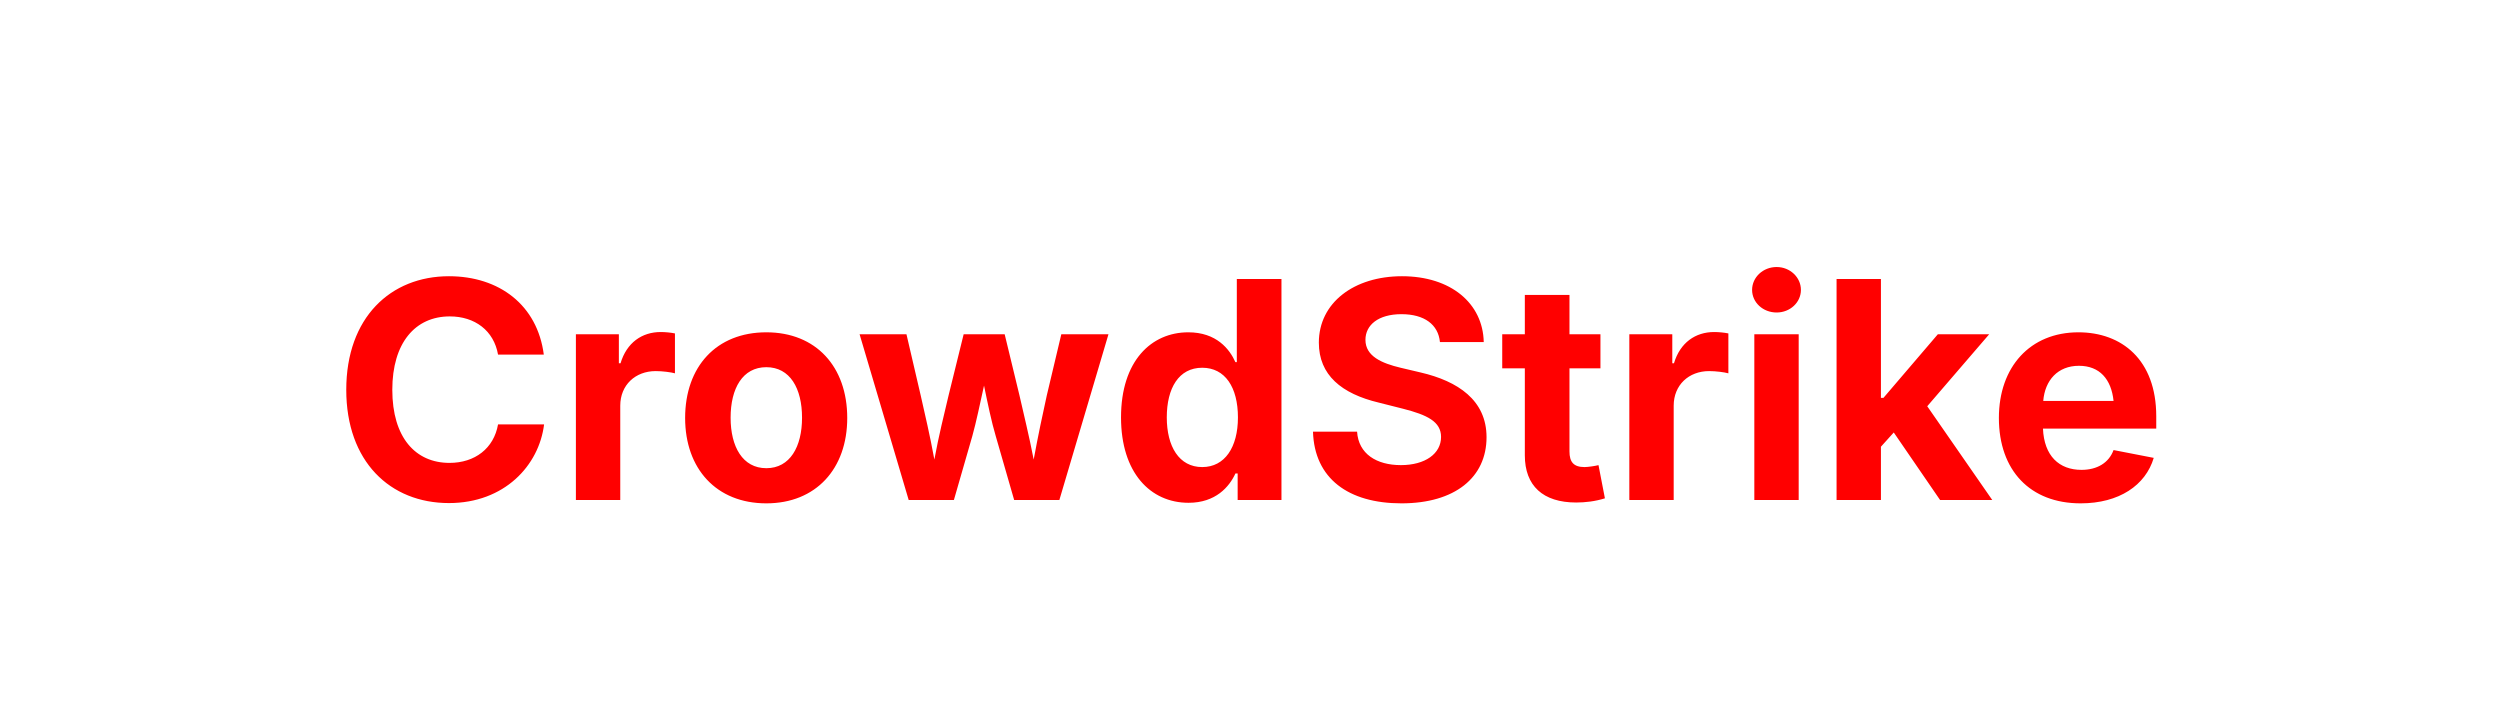
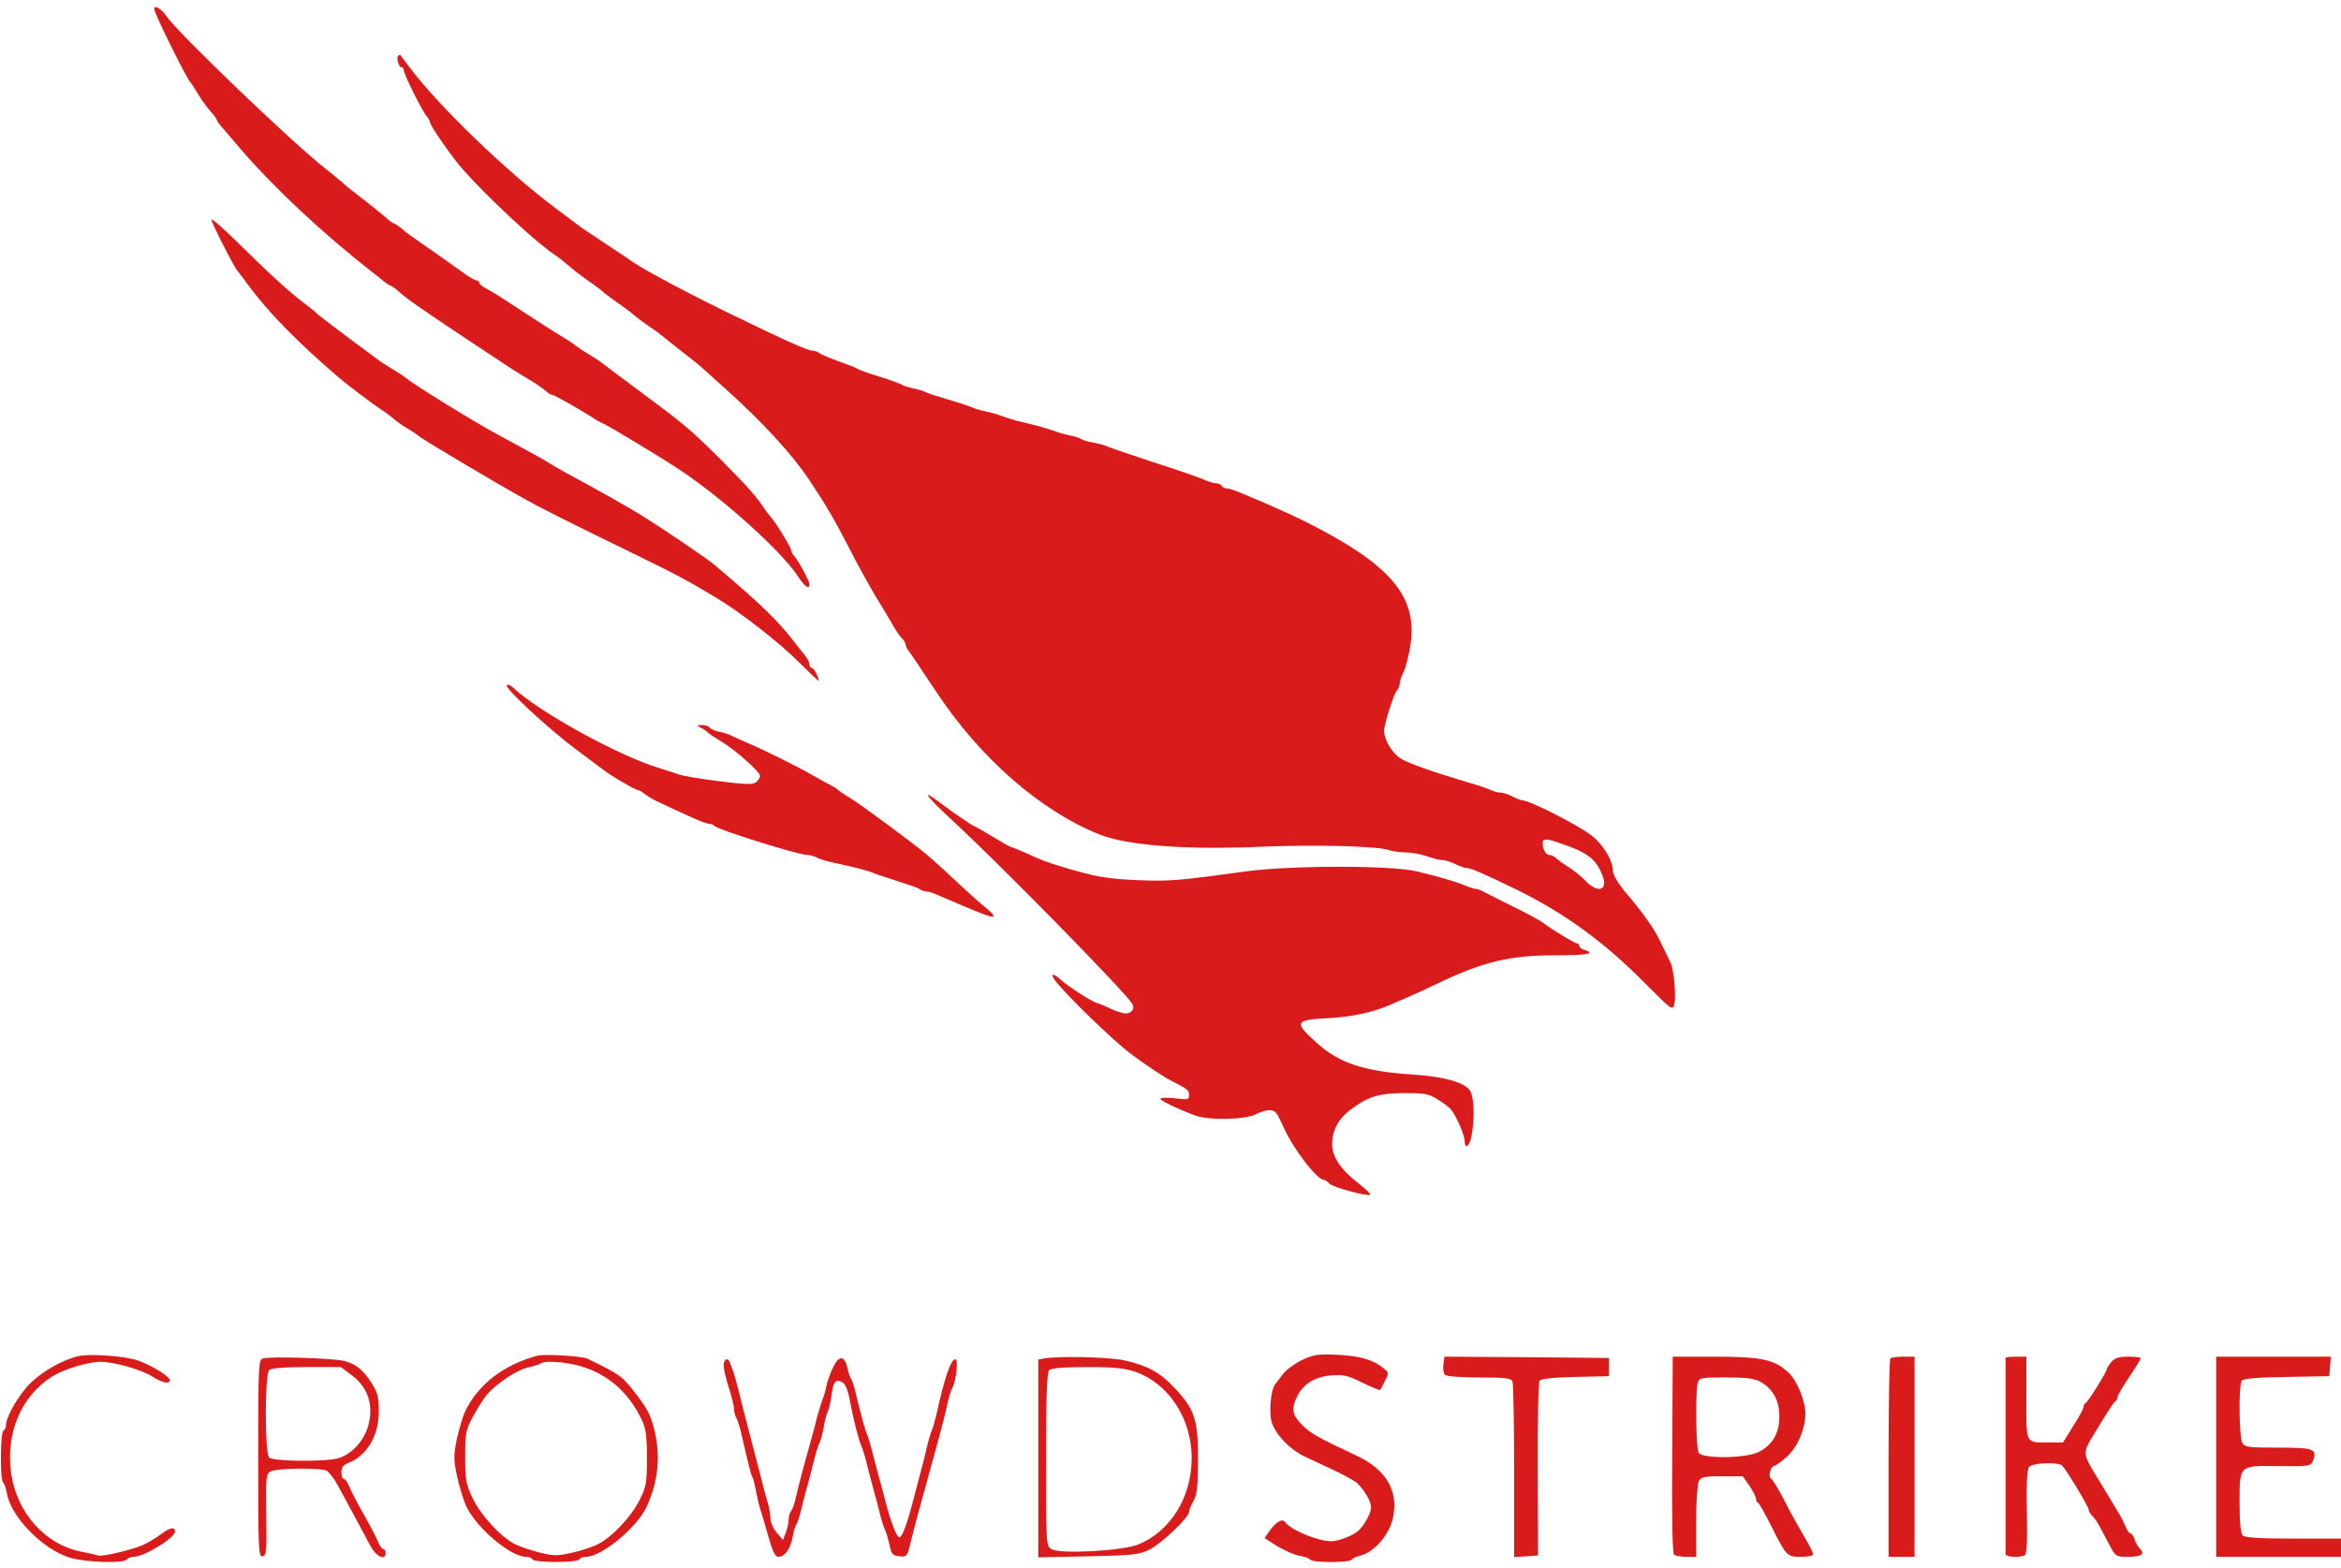
- <svg xmlns="http://www.w3.org/2000/svg" viewBox="0 0 140 40">
-   <text x="70" y="28" font-family="Inter, sans-serif" font-size="17" font-weight="700" fill="#FF0000" text-anchor="middle">CrowdStrike</text>
+ <svg xmlns="http://www.w3.org/2000/svg" height="1675" viewBox="-.3 3.8 900.3 599.8" width="2500">
+   <g fill="#da1b1b">
+     <path d="m59 5.5c0 1.7 12.6 27.2 14.1 28.5.3.3 1.6 2.3 2.9 4.5s3.5 5.1 4.7 6.5c1.3 1.4 2.3 2.8 2.3 3.1s.9 1.7 2.1 3c1.1 1.3 4.4 5.1 7.2 8.4 12.9 15 31.5 32.4 51.2 47.8.6.4 2.1 1.6 3.4 2.7s2.7 2 3 2 1.8 1 3.1 2.2c3.6 3.2 7.2 5.7 26.1 18.3 17.5 11.6 17.8 11.9 24.9 16.1 2.5 1.5 5.1 3.4 5.8 4.1s1.8 1.3 2.3 1.3c.7 0 10.8 5.7 15.9 9 .8.6 2.6 1.6 4 2.2 3.6 1.8 23.6 13.9 29.5 17.9 17 11.4 38.5 30.9 45 40.6 2.7 4.1 4.5 5.4 4.5 3.2 0-1.3-4.1-8.8-5.7-10.7-.7-.7-1.3-1.8-1.3-2.3 0-1.1-6-10.9-7.8-12.8-.7-.8-2.1-2.6-3-4-2.7-4.1-6-7.8-16.2-18.1-12.3-12.2-13.7-13.3-31-26.2-8-5.9-14.9-11.1-15.5-11.6-.5-.4-2.8-1.9-5-3.2s-4.2-2.7-4.5-3-2.3-1.7-4.5-3-8.5-5.3-14-8.9c-11.1-7.3-13-8.5-16.2-10.2-1.3-.7-2.3-1.6-2.3-2.1 0-.4-.5-.8-1-.8-.6 0-3-1.4-5.3-3.1-3.9-2.8-15.9-11.3-20-14.1-1.1-.7-2.8-2.1-3.9-3.1-1.2-.9-2.4-1.7-2.7-1.7s-1.7-1-3.1-2.3c-1.4-1.2-5.3-4.4-8.7-7s-6.8-5.3-7.5-6-3.8-3.2-6.8-5.6c-12.9-10.1-56.9-52.3-61.3-58.8-1.9-2.8-4.7-4.5-4.7-2.8z" />
+     <path d="m152.8 23.6c-.8.8.3 4.4 1.3 4.4.5 0 .9.5.9 1.2 0 1.5 7.2 15.9 8.8 17.6.6.7 1.2 1.7 1.2 2.2 0 1.3 8.6 13.7 12.8 18.4 10 11.2 28.2 28.1 35.2 32.7 1.4.9 3.9 2.9 5.5 4.3 1.7 1.5 4.8 3.9 7 5.4s4.9 3.5 5.9 4.4c1.1 1 3.8 3 6 4.5 2.3 1.6 5 3.6 6 4.5 1.1 1 3.8 3 6 4.5 2.3 1.5 4.3 3 4.6 3.3s3.7 3 7.5 6c3.9 3 7.5 5.9 8.1 6.5.6.5 4.6 4.1 8.9 8 14.6 13.1 25.8 25.3 32.6 35.5 6.6 10 9.2 14.4 15.1 25.8 3.1 6.2 7.7 14.4 10 18.3 2.4 3.9 5.4 8.9 6.7 11.2s3 4.8 3.8 5.5c.7.7 1.3 1.8 1.3 2.3s.5 1.5 1 2.2c.6.7 5.3 7.7 10.6 15.7 16.9 25.6 40.1 46 62.9 55.1 10.8 4.3 33.4 6 63 4.7 20.6-.8 44.2-.2 48.3 1.3 1.3.5 4.2.9 6.5.9 2.3.1 6 .7 8.2 1.5s4.9 1.5 6 1.5 3.3.7 4.9 1.5c1.5.8 3.5 1.5 4.3 1.5 1.6 0 7.1 2.4 19.8 8.6 18.3 9.1 33.1 19.9 48.7 35.6 10.4 10.5 10.8 10.8 11.4 8.2.8-3.1-.2-13.7-1.5-16.1-.5-1-2-4.1-3.3-6.8-2.5-5.6-7.2-12.3-14.2-20.4-2.7-3.3-4.6-6.5-4.6-7.9 0-4.1-3.9-10.5-8.5-13.9-5.8-4.3-23.6-13.3-26.3-13.3-.5 0-2.3-.7-3.8-1.5-1.6-.8-3.7-1.5-4.7-1.5-.9 0-2.5-.4-3.5-.9-.9-.5-5.1-1.9-9.2-3.1-13.7-4.1-22.5-7.2-25.6-9.1-3.3-2-6.4-7.2-6.4-10.7 0-2.6 3.8-14.4 5-15.6.6-.6 1-1.7 1-2.5 0-.9.6-2.8 1.4-4.3.8-1.4 1.9-5.8 2.6-9.7 3.3-19.4-7.2-31.8-41-48.7-4.5-2.2-12.7-5.9-16.5-7.5-1.1-.4-4.1-1.7-6.7-2.8-2.6-1.2-5.4-2.1-6.2-2.1s-1.8-.5-2.1-1c-.3-.6-1.3-1-2.2-1-.8 0-2.9-.6-4.6-1.4-1.8-.8-10.4-3.8-19.2-6.6-8.8-2.9-16.7-5.6-17.6-6-.9-.5-3.4-1.2-5.5-1.6-2.2-.3-4.3-1-4.9-1.4-.5-.4-2.6-1.1-4.5-1.4-1.9-.4-4.4-1.1-5.5-1.6-1.1-.4-4-1.3-6.5-2-2.5-.6-6.3-1.6-8.5-2.1-2.2-.6-4.9-1.5-6-1.9-1.1-.5-3.6-1.2-5.5-1.6-1.9-.3-4.1-1-5-1.4-.8-.4-4.9-1.8-9-3s-8.2-2.5-9-2.9c-.9-.5-3.1-1.2-5-1.6s-3.9-1-4.5-1.4c-.5-.4-4.4-1.8-8.5-3.1-4.1-1.2-7.9-2.6-8.5-3-.5-.4-3.9-1.7-7.5-3s-6.9-2.7-7.4-3.2c-.6-.4-1.6-.8-2.4-.8-2 0-11.4-4.3-35.2-15.9-16.7-8.2-32.1-16.6-35.5-19.3-.5-.4-4.6-3.1-9-6s-8.4-5.6-9-6c-.5-.4-5.2-3.9-10.4-7.8-18.1-13.5-44.4-38.8-55.5-53.5-2.1-2.8-3.9-5.1-4-5.3-.2-.1-.5.1-.8.4zm447.2 303c10.2 3.4 13.5 6 15.9 12.1 2.4 5.9-1.6 7.3-6.5 2.2-1.6-1.7-4.5-4-6.4-5.2s-4.1-2.7-4.8-3.4-1.9-1.3-2.7-1.3c-1.3 0-2.5-2.1-2.5-4.6 0-1.8 1.4-1.8 7 .2zm-519-240c0 1.1 8.5 17.9 10 19.7.6.7 2.7 3.4 4.7 6.2 7.3 9.8 18.7 21.5 33.9 34.5 3.8 3.3 14.2 11.1 17.5 13.2 1.4.9 3.2 2.3 4 3 .8.8 3.2 2.5 5.4 3.8s4.2 2.7 4.5 3c.6.8 30.1 18.3 39.5 23.5 7.4 4.2 15.4 8.2 43.5 21.9 16.5 8.1 19.6 9.7 31.7 17 9.1 5.5 23.7 16.9 31 24.2 4.1 4.1 7.6 7.4 7.8 7.4.3 0-.1-1.1-.7-2.5s-1.5-2.5-2-2.5c-.4 0-.8-.6-.8-1.3 0-.8-.9-2.5-2-3.8s-2.3-2.9-2.7-3.4c-7.3-9.6-13.3-15.4-31.7-31-2.5-2.2-19-13.4-26.7-18.2-6.1-3.9-18.4-10.8-30.9-17.5-3-1.7-5.9-3.4-6.5-3.8-.9-.7-5.2-3-19.5-10.8-9-4.8-31.8-18.9-35.5-21.9-.5-.5-2.8-2-5-3.3s-4.4-2.8-5-3.2c-.5-.4-5.9-4.4-12-8.9-6-4.5-11.2-8.5-11.5-8.8-.3-.4-2.7-2.4-5.5-4.5-5.6-4.2-12.8-10.8-26.2-24-5.1-5-9.3-8.6-9.3-8zm113.6 179.1c-1 1 15.8 16.6 26.9 24.9 5.5 4.1 10.5 7.8 11 8.2 2.6 2 11.6 7.2 12.4 7.2.5 0 1.6.6 2.3 1.2.7.7 2.9 2 4.8 3 13.3 6.3 19 8.8 20.4 8.8.8 0 1.7.4 2 .8.8 1.3 32.3 11.2 35.8 11.2 1 0 2.6.4 3.6 1 .9.5 3.7 1.4 6.2 1.9 8.7 1.9 13.5 3.1 15.5 4 1.1.5 5.4 1.9 9.5 3.2s7.9 2.6 8.5 3.1c.5.4 1.5.8 2.3.8s2.8.6 4.5 1.4c16.4 7.1 20.8 8.8 21.4 8.3.3-.4-.7-1.7-2.3-2.9-2.5-2-6.9-5.9-16.4-14.8-1.5-1.4-4.2-3.8-6-5.4-5-4.3-26-19.9-30.5-22.6-2.2-1.3-4.2-2.7-4.5-3-.3-.4-1.2-1-2-1.4s-4.2-2.2-7.5-4.1c-6.2-3.6-18.9-9.9-26-12.9-2.2-.9-4.7-2.1-5.5-2.5-.9-.5-3-1.2-4.8-1.5-1.7-.4-3.4-1.2-3.7-1.7-.4-.5-1.6-.9-2.8-.9-2.2.1-2.2.1-.2 1.2 1.1.6 2.2 1.4 2.5 1.8.3.3 2.5 1.8 5 3.3 5.3 3.1 15 11.7 15 13.3 0 .6-.7 1.7-1.5 2.4-1.2 1-4.1.9-14.5-.4-7.2-.9-14.1-2.1-15.3-2.6-1.2-.4-4.7-1.6-7.7-2.5-15.6-4.7-47-22.1-56.1-31-.9-.8-1.9-1.2-2.3-.8z" />
+     <path d="m365.5 317.3c18.7 17.2 66.6 66.1 69.6 70.9 1.2 1.8-.2 3.8-2.5 3.8-1.1-.1-3.9-.9-6.1-2s-4.3-1.9-4.7-2c-1.3 0-11.2-6.3-13.8-8.7-3-2.8-4.6-3-2.8-.4 2.9 4.2 17.4 18.5 26.5 26.3 4.1 3.5 15 11 18.7 12.8 6 3 6.6 3.5 6.6 5.4 0 1.7-.5 1.8-5.5 1.2-3-.3-5.5-.3-5.5.2 0 .7 5.9 3.6 13 6.3 5.2 2.1 19.7 1.8 23.8-.4 1.8-1 4.3-1.7 5.4-1.5 2.2.3 2.4.6 5.5 7.3 3.8 8.2 12.6 19.5 15.1 19.5.5 0 1.5.6 2.1 1.4 1.2 1.4 14.9 5.1 15.7 4.3.3-.3-1.6-2.1-4.1-4.1-7-5.3-10.4-10.3-10.5-15.2 0-5.3 2.2-9.6 6.8-13.2 6.7-5.1 10.8-6.5 20.6-6.6 8 0 9.6.2 13.1 2.4 2.2 1.3 4.6 3.1 5.3 4 1.9 2.3 5.2 9.9 5.2 12.1 0 3.4 1.9 2 2.6-1.9 1.4-7.6 1-15.8-.9-18-2.7-3-10-4.9-21.2-5.7-19.1-1.2-28.8-4.4-37.4-12.2-8.9-8-8.5-8.9 4.2-9.5 9-.5 16.7-2.1 23.2-4.8 1.1-.5 4.3-1.9 7-3 2.8-1.2 8.6-3.9 13-6 16.8-8 27.1-10.4 44.3-10.4 12.5 0 15.8-.7 11.2-2.1-1.1-.3-2-1.1-2-1.6s-.4-.9-.9-.9c-.8 0-9.4-5.2-12.7-7.7-1.5-1.2-7.1-4.2-14.9-8-3.8-1.9-7.8-3.9-8.7-4.4-1-.5-2.2-.9-2.7-.9s-2.2-.5-3.8-1.2c-4.1-1.7-10.8-3.6-18.8-5.5-10.2-2.4-48.5-2.3-65.5 0-25.3 3.5-29.7 3.9-41.5 3.4-12.1-.5-16.5-1.3-28.5-4.9-7.3-2.2-8.6-2.7-15.1-5.7-2.5-1.1-4.9-2.1-5.2-2.1-.4 0-3.6-1.8-7.2-4s-6.8-4-7-4c-.5 0-8.9-5.7-14.1-9.7-6.8-5.1-4.3-1.7 5.1 7zm-336.1 206.6c-5.8 1.5-12.9 5.5-17.6 9.9-4.5 4.2-9.8 13.2-9.8 16.6 0 .8-.4 1.8-1 2.1-1.2.8-1.3 19.2-.1 19.9.4.3 1.1 2.1 1.4 4 1.5 9.1 13.7 21.7 24.2 24.9 6.1 1.9 21 2.3 22 .7.3-.5 1.5-1 2.6-1 4 0 15.9-7.3 15.9-9.7 0-2-1.9-1.6-5.4 1-1.7 1.3-4.7 3.1-6.6 4-4 1.9-15.8 4.7-17.4 4.2-.6-.2-3.6-.9-6.7-1.5-13.8-2.7-24.7-14.9-26.9-30-2.2-15.6 3.8-29.8 15.8-37.4 4.5-2.8 13.7-5.6 18.5-5.6 5.3 0 15.6 2.9 19.9 5.6 3.9 2.5 6.8 3.1 6.8 1.4 0-1.3-7-5.7-12.2-7.5-5.1-1.8-19-2.8-23.4-1.6zm177.1-.3c-12.9 3.4-22.8 10.9-27.9 21.4-.9 1.9-2.3 6.7-3.2 10.6-1.3 6.4-1.3 8 .1 14.5.9 4.1 2.5 9.4 3.7 11.8 4 8.2 16.9 19.1 22.8 19.1 1 0 2.2.4 2.5 1 .8 1.3 17.2 1.3 18 0 .3-.6 1.5-1 2.6-1 6 0 19.7-11.4 23.3-19.3 4.6-10 5.5-20.1 2.7-30.5-1.4-5.1-2.5-7.3-7.1-13.2-5.1-6.6-5.5-6.9-18.3-13.2-2.1-1-16.3-1.9-19.2-1.2zm16.3 4c10.7 3.1 18.7 10.1 23.8 20.9 1.5 3.1 1.9 6.2 1.9 14.5 0 9.5-.3 11.1-2.8 16.1-3.2 6.4-10.5 14.2-15.8 16.9-2 1.1-6.5 2.6-10.1 3.4-5.8 1.3-7.1 1.3-12.4 0-3.2-.8-7.4-2.2-9.3-3.1-5.3-2.4-13.4-11.1-16.6-17.8-2.6-5.4-2.9-7-2.9-16 0-9.4.2-10.3 3.3-16 1.8-3.3 4.3-7.1 5.4-8.3 4.1-4.4 11.3-9.1 15.6-10.1 2.3-.5 4.5-1.2 4.8-1.5 1.2-1.2 9.6-.6 15.1 1zm277.6-2.3c-2.8 1.4-6 3.7-7.2 5.3s-2.6 3.4-3.1 4c-1.5 1.8-2.3 9.1-1.6 13.5.8 4.7 6.6 11.2 12.5 14.1 1.9.9 7 3.3 11.3 5.3s8.6 4.4 9.5 5.3c2.9 2.9 5.2 7 5.2 9.2 0 1.9-2.2 6.2-4.5 8.6-1.9 2-7.8 4.4-10.9 4.4-5.2 0-15.6-4.4-17.7-7.4-1.1-1.4-3.4-.1-5.8 3.2l-2.1 3 4.9 3.1c2.7 1.6 6.5 3.3 8.5 3.7 2 .3 3.9 1 4.2 1.5.7 1.2 15.1 1.2 15.9 0 .3-.5 1.8-1.2 3.4-1.6 5.3-1.2 11.4-8.3 12.6-14.9 2-10.3-2.9-18.3-14.3-23.6-15-7.1-17.2-8.3-20.6-11.6-4-3.9-4.4-6.4-2-11.2 2.3-4.7 6.9-7.5 13.1-8 4.5-.4 6.3 0 11.9 2.8 3.6 1.7 6.7 3 6.8 2.8.2-.1 1.1-1.7 1.9-3.4 1.5-2.9 1.5-3.3-.1-4.6-4.1-3.5-8.9-5-17.7-5.5-8-.4-9.6-.1-14.1 2zm-399.6-.6c-1.7.4-1.8 3.1-1.8 38.4 0 35.2.1 38 1.7 37.7 1.5-.3 1.6-1.9 1.4-16-.2-14.8-.1-15.7 1.8-16.7 2.1-1.2 18.5-1.4 21.3-.3.9.4 2.9 2.9 4.4 5.7 3.4 6.2 9.5 17.6 12.5 23.2 2.2 4.2 5.9 6 5.9 2.8 0-.8-.4-1.5-.9-1.5s-1.4-1.2-2-2.8c-.6-1.5-3.1-6.3-5.6-10.7s-5-9.2-5.6-10.8c-.6-1.5-1.5-2.7-2-2.7s-.9-1.1-.9-2.5c0-1.8.7-2.8 2.4-3.5 7.3-2.7 12-10.5 12-20 0-5.3-.5-7.3-2.6-10.5-3.4-5.4-5.9-7.5-10.5-8.8-3.9-1.1-28.4-1.9-31.5-1zm34.4 6.6c6 4.6 8.2 11.3 6.2 18.9-1.5 6-6.4 11.4-11.7 12.9-4.8 1.4-25 1.2-26.5-.3-1.7-1.7-1.7-31.9 0-33.6.8-.8 5.5-1.2 14.4-1.2h13.2zm184.9-3.2c-1.1 2.2-2.2 5.4-2.6 7.2-.3 1.8-1 4.1-1.5 5.2-.4 1.1-1.3 4-2 6.5-.6 2.5-1.7 6.7-2.5 9.5-3.1 11-4.7 17.2-5.7 21.5-.5 2.5-1.4 4.9-1.9 5.4-.5.6-.9 2-.9 3.2 0 1.3-.5 3.5-1.1 5.1l-1.1 2.8-2.4-2.8c-1.3-1.5-2.4-4-2.4-5.5s-.5-4.3-1.1-6.2-1.7-6-2.4-9c-.8-3-2.1-8.2-3-11.5-1.6-6-3.5-13.5-5.9-23-.7-2.8-1.6-5.8-1.9-6.8-.4-.9-.9-2.4-1.2-3.2-.7-2.4-2.5-1.7-2.5.9 0 1.3.9 5.2 2 8.6s2 7.1 2 8.1c0 1.1.4 2.7 1 3.7.5.9 1.4 3.9 2 6.7 2.6 11.2 3.5 15 4.1 16 .4.5.9 2.8 1.3 5s1.1 5.3 1.6 7c.6 1.6 2 6.5 3.2 10.7 1.6 5.7 2.6 7.8 3.8 7.8 2.5 0 4.7-3 5.5-7.5.4-2.2 1-4.5 1.5-5 .4-.6 1.2-3 1.8-5.5s1.7-7 2.6-10c.8-3 2-7.5 2.6-10s1.5-5.2 1.9-6c.5-.9 1.2-3.6 1.6-6s1.1-5.1 1.6-6c.4-.8 1.1-3.6 1.4-6.2.7-5.3 1.6-6.4 4.2-4.9 1.1.6 2.2 3.2 2.9 7.3 1.3 7.1 3.2 14.3 4.4 17.3.5 1.1 1.4 4 2 6.5s1.8 7 2.6 10c.9 3 2 7.3 2.5 9.5s1.4 4.9 1.9 6c.6 1.1 1.3 3.8 1.8 6 .7 3.5 1.2 4 3.8 4.3 2.8.3 3 0 4.1-4.5.6-2.6 1.9-7.4 2.7-10.5.9-3.2 2.3-8.3 3.1-11.3 1.5-5.4 2.9-10.6 6.1-22.3.8-3.1 2-7.7 2.5-10.2s1.4-5.2 1.9-6.1c1.5-2.8 2.3-10.9 1.1-10.9-1.7 0-4.2 7.1-7.2 21-.6 2.5-1.4 5.4-1.9 6.5s-1.3 4-1.9 6.5c-.5 2.5-1.7 7-2.5 10s-2.1 8-2.9 11c-2.2 8.5-4.1 13.5-5.1 13.5s-3.2-5.5-5.3-13.5c-.8-3-2-7.8-2.8-10.5-.7-2.8-1.9-7-2.5-9.5s-1.5-5.4-2-6.5c-.8-2-2.3-7.5-4.2-15.5-.6-2.5-1.4-5-1.8-5.5-.4-.6-1.1-2.4-1.4-4.2-1.1-4.8-3.3-4.9-5.5-.2zm81.2-3.4-2.3.4v76.1l19.3-.4c17.7-.4 19.5-.6 23.7-2.7 4.7-2.5 15-12.3 15-14.4 0-.7.8-2.6 1.7-4.2 1.4-2.4 1.7-5.6 1.7-16 .1-15.2-1.2-19.2-9.1-27.6-5.5-5.9-10.4-8.5-19.3-10.5-6-1.3-25.3-1.7-30.7-.7zm35.2 5.2c12.7 4.5 21.5 18 21.5 33.1s-8.2 28.3-20.7 33.3c-6 2.4-29.6 3.7-33.1 1.8-2.2-1.2-2.2-1.3-2.2-34.4 0-24.6.3-33.6 1.2-34.5.8-.8 5.5-1.2 14.5-1.2 10.6 0 14.5.4 18.8 1.9zm118.3-2.9c-.2 1.6 0 3.4.6 4s6.2 1 13.2 1c10.2 0 12.3.3 12.8 1.6.3.9.6 16.4.6 34.5v33l4.6-.3 4.6-.3-.1-33c-.1-18.2.2-33.5.7-34.2.5-.8 4.9-1.3 13.7-1.5l13-.3v-7l-31.6-.3-31.7-.2zm88 34.7c-.2 24.4.1 38.1.7 38.5s2.7.8 4.8.8h3.7v-13.6c0-7.4.5-14.4 1-15.5.9-1.6 2.2-1.9 9-1.9h7.9l2.6 3.7c1.4 2.1 2.5 4.3 2.5 4.9 0 .7.3 1.4.8 1.6.4.1 2.6 4.1 5 8.8 6 11.9 6.1 12 11.6 12 2.5 0 4.6-.4 4.6-1 0-.5-1.4-3.3-3.1-6.2s-3.4-6-3.9-6.8-2.5-4.6-4.5-8.5c-2-3.8-4.1-7.3-4.7-7.6-1.2-.8-.1-4.9 1.3-4.9.5 0 2.6-1.6 4.8-3.5 4.1-3.7 7.1-10.7 7.1-16.6 0-4.9-3.2-12.7-6.5-15.8-5.4-5-10.3-6.1-28.3-6.1h-16.2zm34-28c4.8 2.8 7.2 7.2 7.2 13.3 0 6.4-2.5 10.8-7.8 13.6-4.6 2.5-21.7 2.8-23.2.4-1.1-1.6-1.3-23.1-.4-26.8.6-2.1 1.1-2.2 10.9-2.2 7.9 0 11 .4 13.3 1.7zm49.9-9c-.4.3-.7 17.7-.7 38.5v37.8h10v-77h-4.3c-2.4 0-4.7.3-5 .7zm44.3-.2v75.5c0 1 4.9 1.4 7.2.5 1-.4 1.2-3.9 1-16.6-.2-11.4 0-16.4.9-17.5 1.2-1.5 10.5-2 12.5-.6 1.3.9 10.4 15.9 10.4 17.2 0 .5.6 1.5 1.3 2.2.8.7 2 2.5 2.8 4 .8 1.4 2.5 4.7 3.8 7.2 2.4 4.5 2.6 4.6 7.2 4.6 5.2 0 6.7-1.1 4.5-3.2-.7-.8-1.7-2.4-2-3.6-.4-1.2-1.1-2.2-1.6-2.2-.4 0-1.3-1.2-1.9-2.8-.7-1.5-1.7-3.6-2.4-4.7s-3.4-5.8-6.2-10.3c-8.7-14.4-8.5-12-1.9-23 3.2-5.3 6.1-9.9 6.6-10 .4-.2.8-.9.8-1.5s2-4.1 4.5-7.8 4.5-7 4.5-7.3-2.1-.6-4.8-.6c-3.5 0-5.2.5-6.5 2-.9 1.1-1.7 2.3-1.7 2.6 0 1.1-7.3 12.9-8.2 13.2-.4.2-.8.9-.8 1.5 0 .7-1.8 4-4 7.4l-3.9 6.3h-5.5c-9.1 0-8.6.9-8.6-17.1v-15.9h-4c-2.2 0-4 .2-4 .5zm81 38v38.5h48v-7h-18.3c-12.9 0-18.7-.4-19.5-1.2s-1.2-5-1.2-12.4c0-14.9-.4-14.5 15.3-14.3 11.5.1 12.1 0 12.9-2 1.7-4.6.5-5.1-13.3-5.1-11.7 0-12.9-.2-13.9-1.9-1.2-2.3-1.4-22-.2-23.8.6-.9 5.6-1.3 17.2-1.5l16.5-.3.3-3.8.3-3.7h-44.1z" />
+   </g>
</svg>
